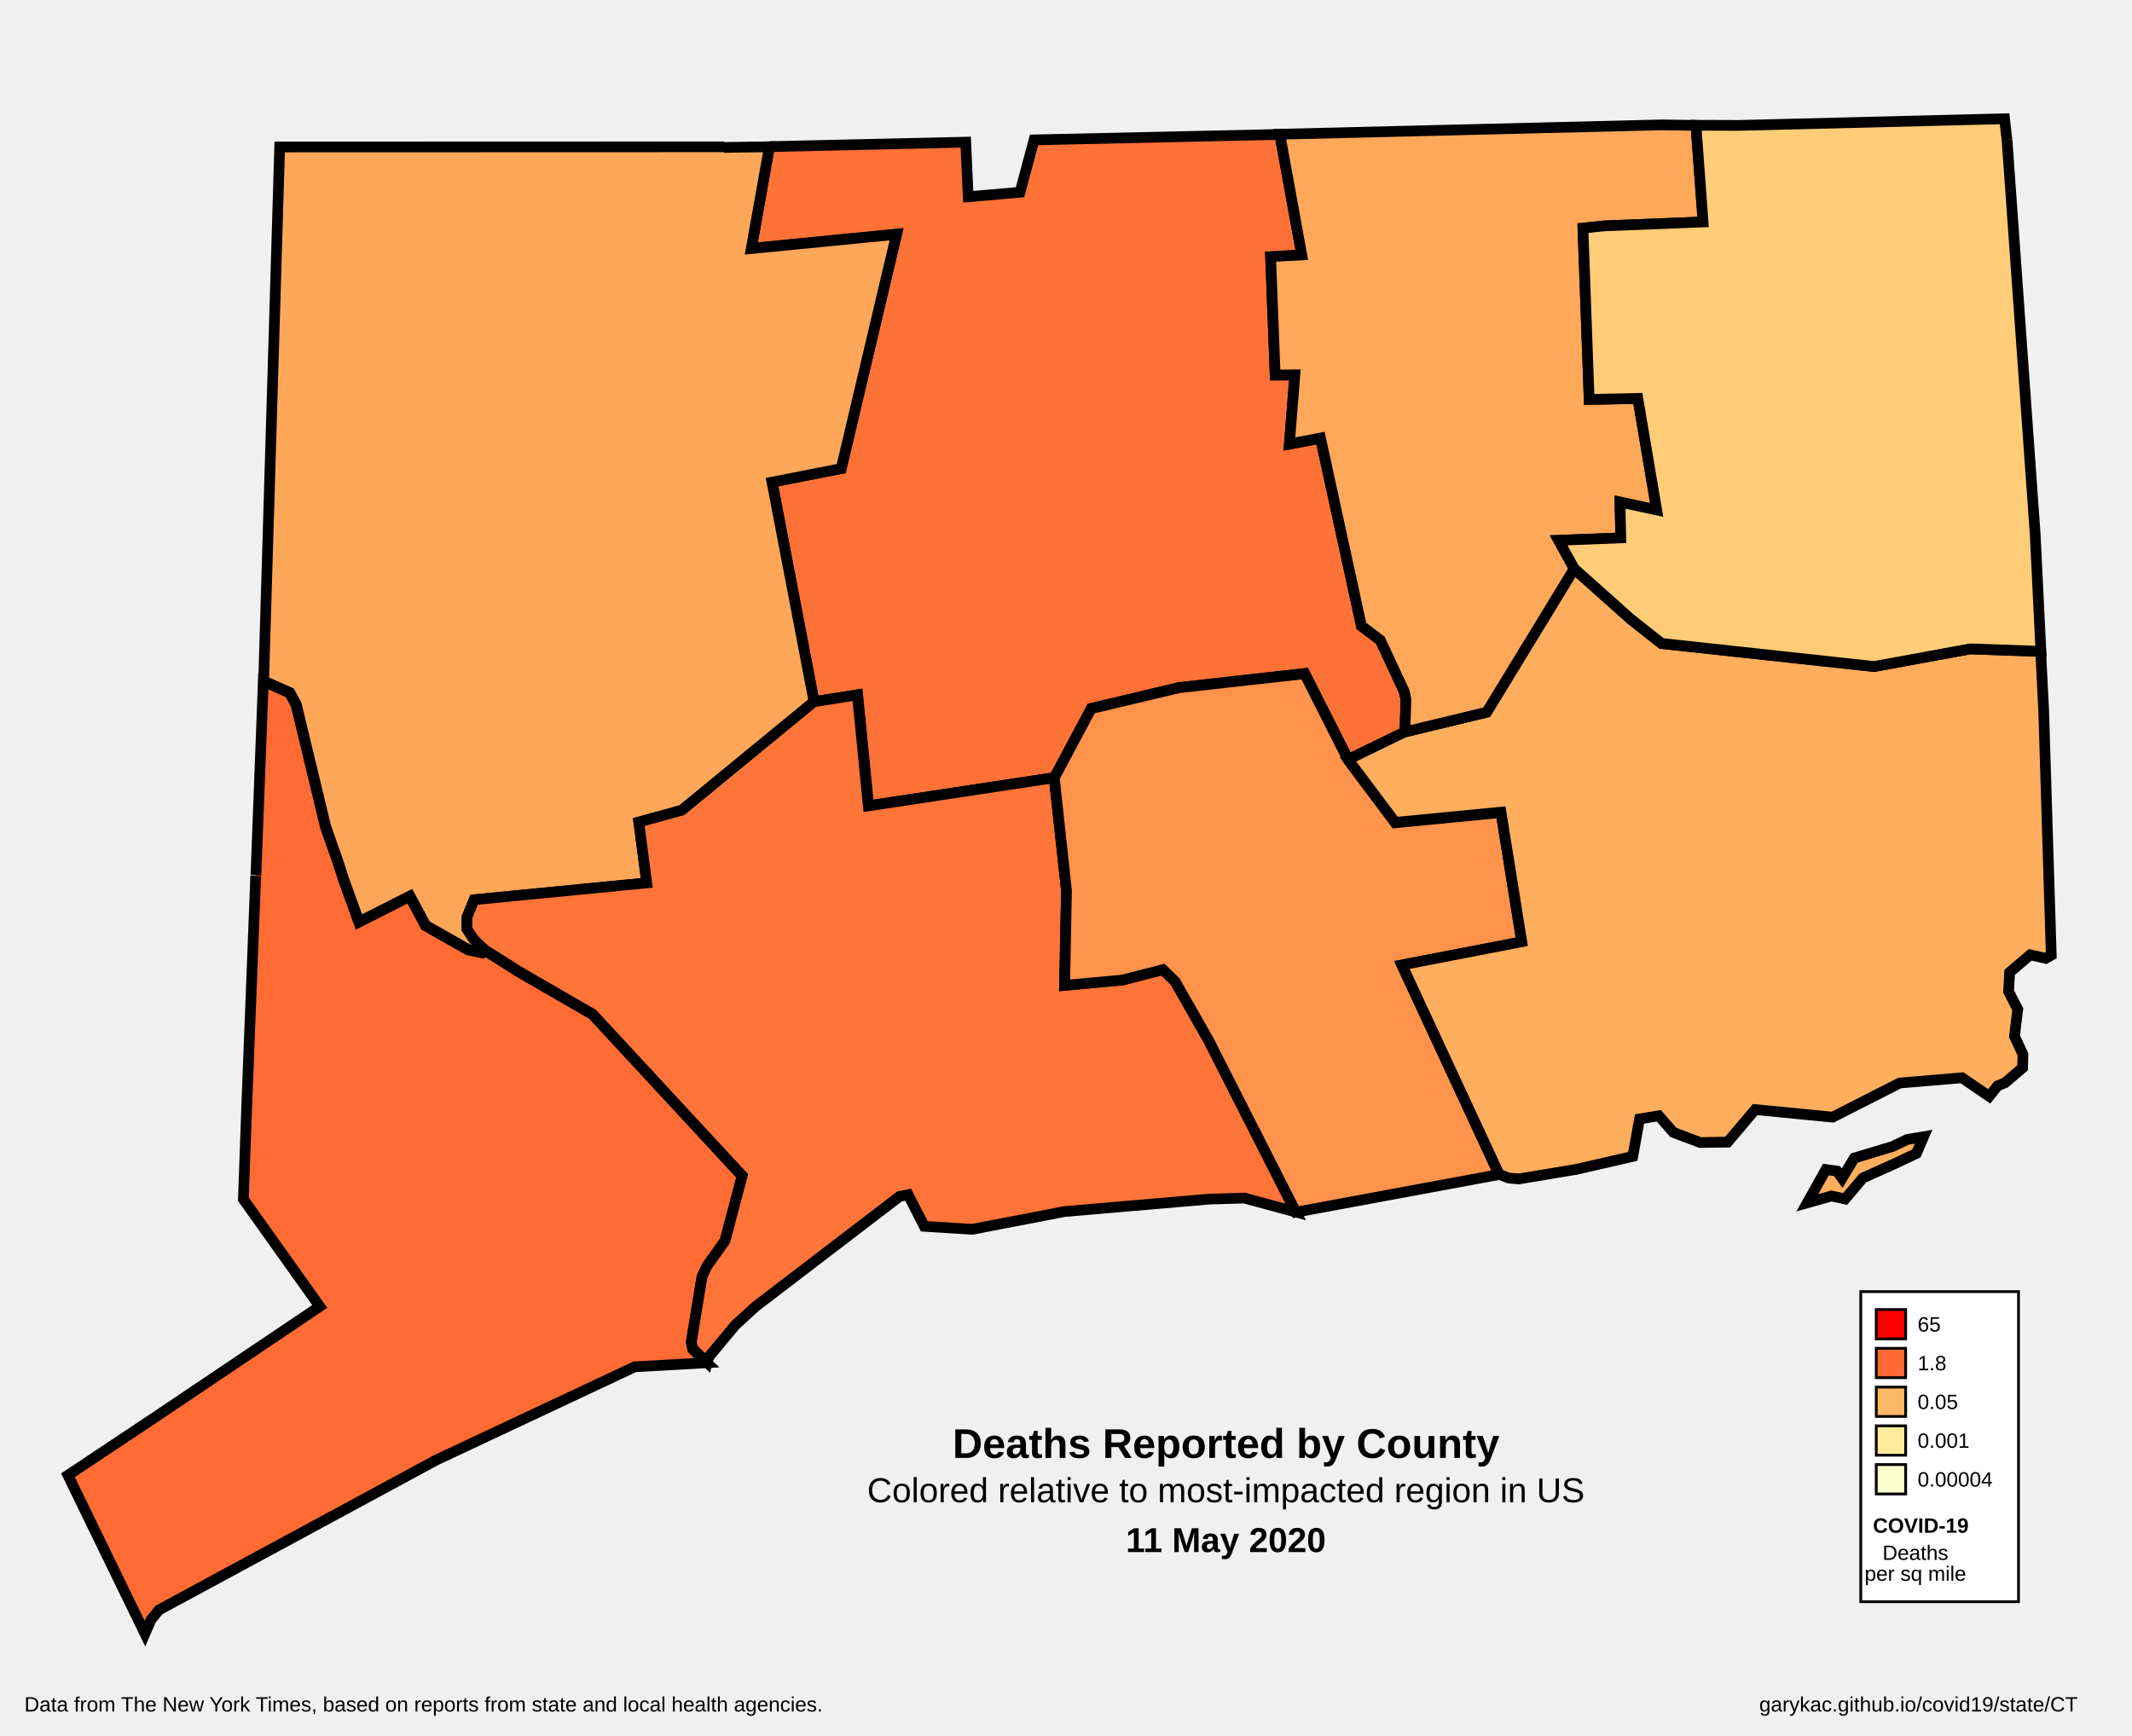
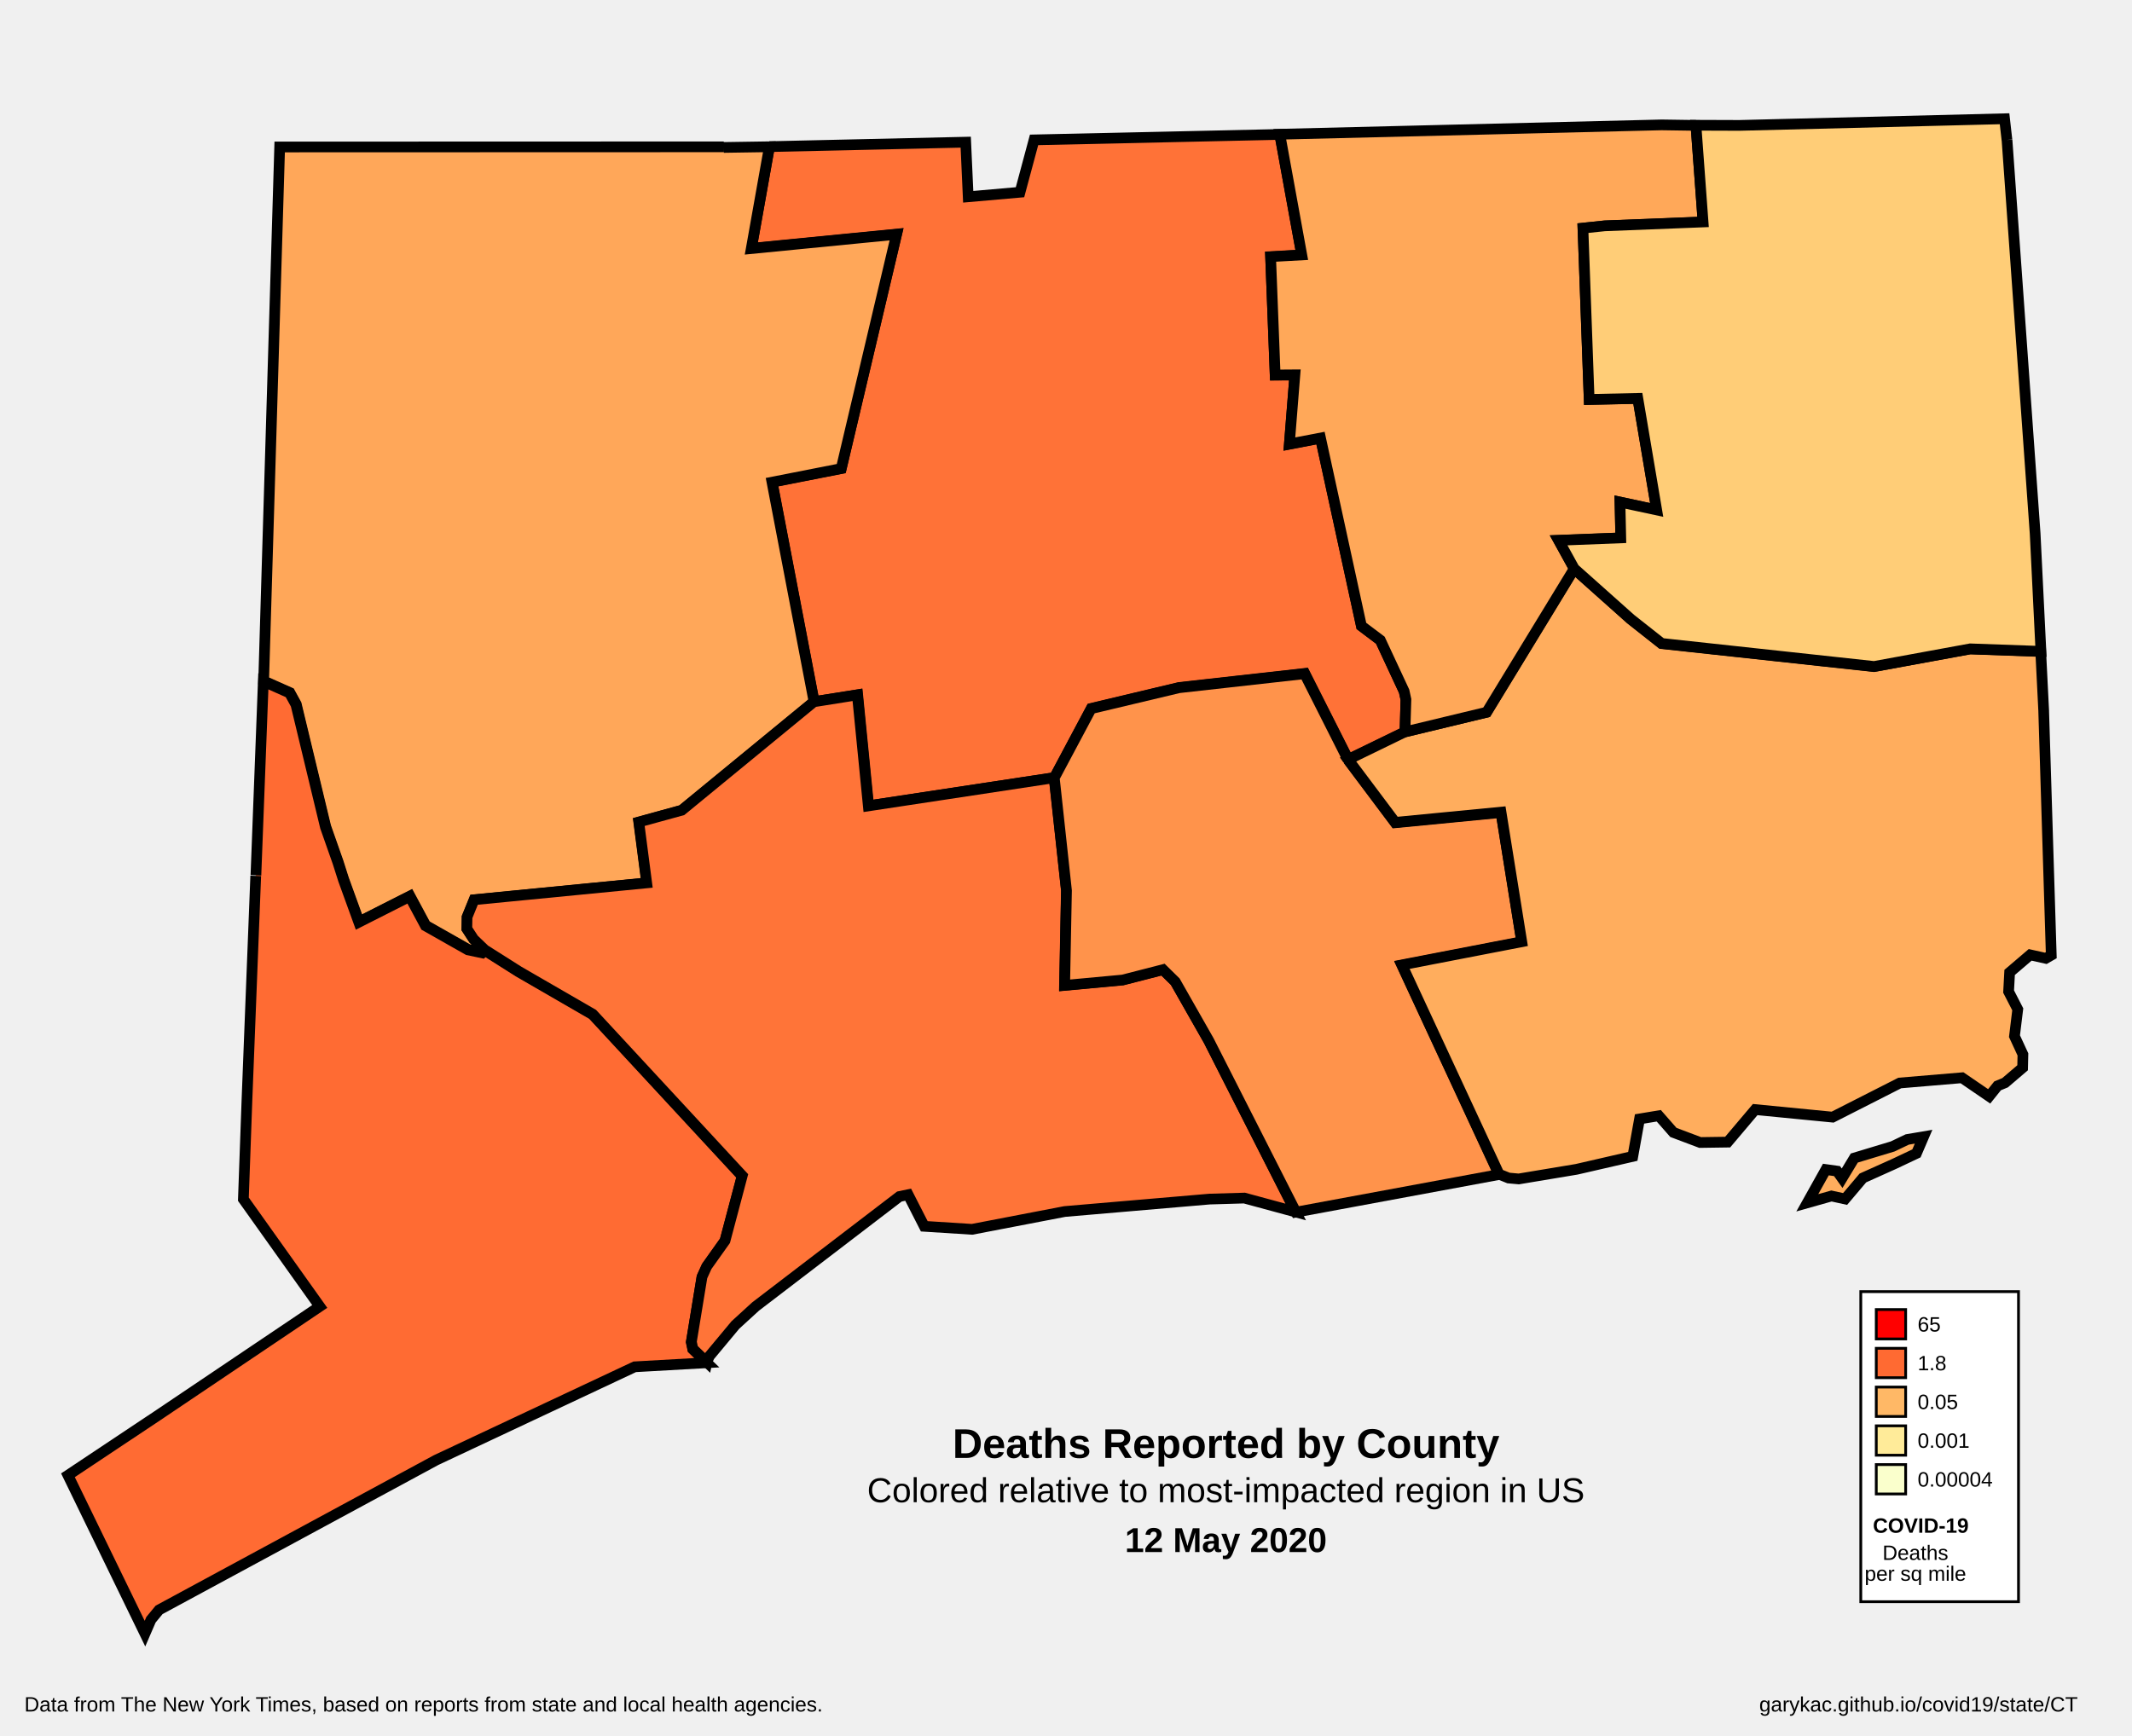
<svg xmlns="http://www.w3.org/2000/svg" width="770" height="627.07" version="1.0" id="svg2">
  <defs id="defs9439" />
  <style id="style6">
  #counties {fill:#d0d0d0;stroke:#000;stroke-width:.178;} 
  #borders {fill:none;stroke:#221e1f;stroke-width:.891;} 
  #separator {fill:none;stroke:#a9a9a9;stroke-width:2.318;}
  #legend-1 {fill:#ff0000;}
  #legend-2 {fill:#ff6a32;}
  #legend-3 {fill:#ffb866;}
  #legend-4 {fill:#ffeb99;}
  #legend-5 {fill:#faffcc;}
  #c09001 {fill:#ff6b33;}
  #c09003 {fill:#ff7237;}
  #c09005 {fill:#ffa759;}
  #c09007 {fill:#ff934b;}
  #c09009 {fill:#ff7438;}
-   #c09011 {fill:#ffae5e;}
+   #c09011 {fill:#ffad5d;}
  #c09013 {fill:#ffa859;}
  #c09015 {fill:#ffcd77;}
 </style>
  <g id="layer1" style="display:inline" transform="translate(0,8.0273438e-6)">
    <g id="g10509" transform="translate(-204.7704,67.74357)">
      <rect y="398.82" x="876.817" height="112.008" width="56.966" id="rect10421" style="fill:#ffffff;fill-opacity:1;stroke:#000000;stroke-width:1;stroke-linecap:round;stroke-linejoin:miter;stroke-miterlimit:4;stroke-dasharray:none;stroke-dashoffset:0;stroke-opacity:1" />
      <rect y="405.301" x="882.409" height="10.615" width="10.615" id="legend-1" style="stroke:#000000;stroke-width:1" />
      <rect style="stroke:#000000;stroke-width:1" id="legend-2" width="10.615" height="10.615" x="882.409" y="419.301" />
      <rect y="433.301" x="882.409" height="10.615" width="10.615" id="legend-3" style="stroke:#000000;stroke-width:1" />
      <rect style="stroke:#000000;stroke-width:1" id="legend-4" width="10.615" height="10.615" x="882.409" y="447.301" />
      <rect y="461.301" x="882.409" height="10.615" width="10.615" id="legend-5" style="stroke:#000000;stroke-width:1" />
      <text id="text10456" y="413.239" x="897.338" style="font-style:normal;font-weight:normal;font-size:7.5px;line-height:125%;font-family:sans-serif;letter-spacing:0px;word-spacing:0px;fill:#000000;fill-opacity:1;stroke:none;stroke-width:1px;stroke-linecap:butt;stroke-linejoin:miter;stroke-opacity:1" xml:space="preserve">
        <tspan style="font-style:normal;font-variant:normal;font-weight:normal;font-stretch:normal;font-family:Arial;-inkscape-font-specification:Arial" y="413.239" x="897.338" id="tspan10458">65</tspan>
      </text>
      <text xml:space="preserve" style="font-style:normal;font-weight:normal;font-size:7.5px;line-height:125%;font-family:sans-serif;letter-spacing:0px;word-spacing:0px;fill:#000000;fill-opacity:1;stroke:none;stroke-width:1px;stroke-linecap:butt;stroke-linejoin:miter;stroke-opacity:1" x="897.338" y="427.239" id="text10460">
        <tspan id="tspan10462" x="897.338" y="427.239" style="font-style:normal;font-variant:normal;font-weight:normal;font-stretch:normal;font-family:Arial;-inkscape-font-specification:Arial">1.8</tspan>
      </text>
      <text id="text10464" y="441.239" x="897.338" style="font-style:normal;font-weight:normal;font-size:7.5px;line-height:125%;font-family:sans-serif;letter-spacing:0px;word-spacing:0px;fill:#000000;fill-opacity:1;stroke:none;stroke-width:1px;stroke-linecap:butt;stroke-linejoin:miter;stroke-opacity:1" xml:space="preserve">
        <tspan style="font-style:normal;font-variant:normal;font-weight:normal;font-stretch:normal;font-family:Arial;-inkscape-font-specification:Arial" y="441.239" x="897.338" id="tspan10466">0.05</tspan>
      </text>
      <text xml:space="preserve" style="font-style:normal;font-weight:normal;font-size:7.5px;line-height:125%;font-family:sans-serif;letter-spacing:0px;word-spacing:0px;fill:#000000;fill-opacity:1;stroke:none;stroke-width:1px;stroke-linecap:butt;stroke-linejoin:miter;stroke-opacity:1" x="897.338" y="455.239" id="text10468">
        <tspan id="tspan10470" x="897.338" y="455.239" style="font-style:normal;font-variant:normal;font-weight:normal;font-stretch:normal;font-family:Arial;-inkscape-font-specification:Arial">0.001</tspan>
      </text>
      <text id="text10472" y="469.239" x="897.338" style="font-style:normal;font-weight:normal;font-size:7.5px;line-height:125%;font-family:sans-serif;letter-spacing:0px;word-spacing:0px;fill:#000000;fill-opacity:1;stroke:none;stroke-width:1px;stroke-linecap:butt;stroke-linejoin:miter;stroke-opacity:1" xml:space="preserve">
        <tspan style="font-style:normal;font-variant:normal;font-weight:normal;font-stretch:normal;font-family:Arial;-inkscape-font-specification:Arial" y="469.239" x="897.338" id="tspan10474">0.00004</tspan>
      </text>
      <g transform="translate(0,-2.192453)" id="g10492">
        <text xml:space="preserve" style="font-style:normal;font-weight:normal;font-size:7.5px;line-height:125%;font-family:sans-serif;text-align:center;letter-spacing:0px;word-spacing:0px;text-anchor:middle;fill:#000000;fill-opacity:1;stroke:none;stroke-width:1px;stroke-linecap:butt;stroke-linejoin:miter;stroke-opacity:1" x="905.319" y="497.919" id="text10480">
          <tspan id="tspan10482" x="905.319" y="497.919" style="font-style:normal;font-variant:normal;font-weight:normal;font-stretch:normal;font-family:Arial;-inkscape-font-specification:Arial;text-align:center;text-anchor:middle">Deaths</tspan>
        </text>
        <text id="text10484" y="505.458" x="905.319" style="font-style:normal;font-weight:normal;font-size:7.5px;line-height:125%;font-family:sans-serif;text-align:center;letter-spacing:0px;word-spacing:0px;text-anchor:middle;fill:#000000;fill-opacity:1;stroke:none;stroke-width:1px;stroke-linecap:butt;stroke-linejoin:miter;stroke-opacity:1" xml:space="preserve">
          <tspan style="font-style:normal;font-variant:normal;font-weight:normal;font-stretch:normal;font-family:Arial;-inkscape-font-specification:Arial;text-align:center;text-anchor:middle" y="505.458" x="905.319" id="tspan10486">per sq mile</tspan>
        </text>
      </g>
      <text id="text10488" y="485.919" x="905.319" style="font-style:normal;font-weight:normal;font-size:7.5px;line-height:125%;font-family:sans-serif;text-align:center;letter-spacing:0px;word-spacing:0px;text-anchor:middle;fill:#000000;fill-opacity:1;stroke:none;stroke-width:1px;stroke-linecap:butt;stroke-linejoin:miter;stroke-opacity:1" xml:space="preserve">
        <tspan style="font-style:normal;font-variant:normal;font-weight:bold;font-stretch:normal;font-family:Arial;-inkscape-font-specification:'Arial Bold';text-align:center;text-anchor:middle" y="485.919" x="905.319" id="tspan10490">COVID-19</tspan>
      </text>
    </g>
    <text xml:space="preserve" style="font-style:normal;font-weight:normal;font-size:7.5px;line-height:125%;font-family:sans-serif;text-align:center;letter-spacing:0px;word-spacing:0px;text-anchor:middle;fill:#000000;fill-opacity:1;stroke:none;stroke-width:1px;stroke-linecap:butt;stroke-linejoin:miter;stroke-opacity:1" x="157.849" y="618.237" id="text10498">
      <tspan id="tspan10500" x="157.849" y="618.237" style="font-style:normal;font-variant:normal;font-weight:normal;font-stretch:normal;font-family:Arial;-inkscape-font-specification:Arial;text-align:center;text-anchor:middle">Data from The New York Times, based on reports from state and local health agencies.</tspan>
    </text>
    <g id="g10510" transform="translate(-212,-32)">
      <text xml:space="preserve" style="font-style:normal;font-weight:normal;font-size:7.5px;line-height:125%;font-family:sans-serif;text-align:center;letter-spacing:0px;word-spacing:0px;text-anchor:middle;fill:#000000;fill-opacity:1;stroke:none;stroke-width:1px;stroke-linecap:butt;stroke-linejoin:miter;stroke-opacity:1" x="661.613" y="558.64" id="text10502">
        <tspan id="tspan10504" x="661.613" y="558.64" style="font-style:normal;font-variant:normal;font-weight:bold;font-stretch:normal;font-size:15px;font-family:Arial;-inkscape-font-specification:'Arial Bold';text-align:center;text-anchor:middle">Deaths Reported by County</tspan>
      </text>
      <text id="text10506" y="574.64" x="661.57" style="font-style:normal;font-weight:normal;font-size:7.5px;line-height:125%;font-family:sans-serif;text-align:center;letter-spacing:0px;word-spacing:0px;text-anchor:middle;fill:#000000;fill-opacity:1;stroke:none;stroke-width:1px;stroke-linecap:butt;stroke-linejoin:miter;stroke-opacity:1" xml:space="preserve">
        <tspan style="font-style:normal;font-variant:normal;font-weight:normal;font-stretch:normal;font-size:12.5px;font-family:Arial;-inkscape-font-specification:Arial;text-align:center;text-anchor:middle" y="574.64" x="661.57" id="tspan10508">Colored relative to most-impacted region in US</tspan>
      </text>
      <text xml:space="preserve" style="font-style:normal;font-weight:normal;font-size:7.5px;line-height:125%;font-family:sans-serif;text-align:center;letter-spacing:0px;word-spacing:0px;text-anchor:middle;fill:#000000;fill-opacity:1;stroke:none;stroke-width:1px;stroke-linecap:butt;stroke-linejoin:miter;stroke-opacity:1" x="661.57" y="592.64" id="text10536">
-         <tspan id="tspan10538" x="661.57" y="592.64" style="font-style:normal;font-variant:normal;font-weight:bold;font-stretch:normal;font-size:12.5px;font-family:Arial;-inkscape-font-specification:'Arial Bold';text-align:center;text-anchor:middle">11 May 2020</tspan>
+         <tspan id="tspan10538" x="661.57" y="592.64" style="font-style:normal;font-variant:normal;font-weight:bold;font-stretch:normal;font-size:12.5px;font-family:Arial;-inkscape-font-specification:'Arial Bold';text-align:center;text-anchor:middle">12 May 2020</tspan>
      </text>
    </g>
    <text id="text10516" y="618.237" x="760.184" style="font-style:normal;font-weight:normal;font-size:7.5px;line-height:125%;font-family:sans-serif;text-align:end;letter-spacing:0px;word-spacing:0px;text-anchor:end;fill:#000000;fill-opacity:1;stroke:none;stroke-width:1px;stroke-linecap:butt;stroke-linejoin:miter;stroke-opacity:1" xml:space="preserve">
      <tspan style="font-style:normal;font-variant:normal;font-weight:normal;font-stretch:normal;font-family:Arial;-inkscape-font-specification:Arial;text-align:end;text-anchor:end" y="618.237" x="760.184" id="tspan10518">garykac.github.io/covid19/state/CT</tspan>
    </text>
  </g>
  <g id="layer2" style="display:inline;fill:#fff;stroke:#000;stroke-width:.178;" transform="translate(0,8.0273438e-6)">
    <g id="g25715" transform="matrix(21.25311,4.488403,-4.488403,21.25311,-18299.513,-7683.981)">
      <path id="c09003" d="m 910.38,171.777 3.178,-0.747 0.228,0.88 0.827,-0.252 0.049,-0.9 3.979,-0.933 0.772,1.888 -0.501,0.135 0.481,1.91 0.32,-0.07 0.148,1.144 0.486,-0.204 1.311,2.916 0.357,0.167 0.563,0.75 0.057,0.127 0.096,0.531 -0.827,0.643 -1.004,-1.253 -1.995,0.66 -1.357,0.642 -0.362,1.253 -2.927,1.097 -0.56,-1.769 -0.684,0.262 -1.439,-3.43 1.079,-0.459 0.095,-4.002 -2.314,0.731 -0.055,-1.719" style="stroke:#000" />
      <path id="c09005" d="m 909.64,171.947 0.74,-0.168 0.055,1.719 2.314,-0.731 -0.095,4.002 -1.079,0.459 1.439,3.43 -1.776,2.218 -0.659,0.34 0.338,0.963 -2.75,0.867 -0.055,0.306 0.037,0.191 0.146,0.146 0.218,0.136 -0.032,0.05 -0.241,0 -0.775,-0.246 -0.357,-0.423 -0.739,0.594 -0.397,-0.639 -0.15,-0.264 -0.323,-0.531 -0.9,-1.89 -0.144,-0.168 -0.467,-0.1 -1.574,-8.743 7.224,-1.528" style="stroke:#000" />
      <path id="c09001" d="m 904.53,185.397 -0.546,-3.182 0.467,0.1 0.144,0.168 0.9,1.89 0.323,0.531 0.15,0.264 0.397,0.639 0.739,-0.594 0.357,0.423 0.775,0.246 0.241,0 0.032,-0.05 0.626,0.233 1.351,0.442 2.988,2.115 -0.057,1.116 -0.209,0.481 -0.041,0.186 0.05,1.094 0.048,0.109 0.275,0.171 -1.159,0.314 -2.91,2.2 -3.992,3.389 -0.098,0.188 -0.05,0.247 -1.797,-2.312 1.252,-1.278 2.264,-2.334 -1.611,-1.483 -0.282,-1.623 -0.628,-3.68" style="stroke:#000" />
      <path id="c09009" d="m 917.18,181.067 0.587,1.792 0.295,1.549 0.926,-0.287 0.62,-0.307 0.241,0.154 0.747,0.843 2.007,2.492 -0.884,-0.05 -0.562,0.136 -2.314,0.7 -1.446,0.608 -0.788,0.115 -0.371,-0.459 -0.136,0.06 -1.961,2.283 -0.266,0.371 -0.314,0.594 -0.021,0.09 0,0.02 -0.275,-0.171 -0.048,-0.109 -0.05,-1.094 0.041,-0.186 0.209,-0.481 0.057,-1.116 -2.988,-2.115 -1.351,-0.442 -0.626,-0.233 -0.218,-0.136 -0.146,-0.146 -0.037,-0.191 0.055,-0.306 2.75,-0.867 -0.338,-0.963 0.659,-0.34 1.776,-2.218 0.684,-0.262 0.56,1.769 2.927,-1.097" style="stroke:#000" />
      <path id="c09007" d="m 921.9,179.767 0.983,0.861 1.686,-0.53 0.783,2.037 -1.87,0.789 2.299,3.071 -3.175,1.31 -2.007,-2.492 -0.747,-0.843 -0.241,-0.154 -0.62,0.307 -0.926,0.287 -0.296,-1.549 -0.586,-1.792 0.362,-1.253 1.357,-0.642 1.995,-0.66 1.004,1.253" style="stroke:#000" />
      <path id="c09011" d="m 933.05,176.587 0.961,3.942 -0.078,0.07 -0.266,-0.003 -0.274,0.356 0.049,0.315 0.21,0.258 0.039,0.448 0.2,0.268 0.041,0.218 -0.234,0.304 -0.111,0.076 -0.101,0.2 -0.506,-0.209 -0.994,0.299 -0.629,0.507 -0.346,0.279 -1.286,0.143 -0.336,0.624 -0.446,0.101 -0.47,-0.072 -0.295,-0.221 -0.302,0.118 0.019,0.632 -0.871,0.404 -0.907,0.355 -0.169,0.02 -0.168,-0.03 -2.299,-3.071 1.87,-0.789 -0.783,-2.037 -1.686,0.53 -0.983,-0.861 0.827,-0.643 1.262,-0.601 0.931,-2.636 1.093,0.626 0.587,0.291 3.535,-0.355 1.503,-0.617 1.159,-0.202 0.255,0.965 m -2.158,8.807 0.188,-0.605 0.187,-0.013 0.107,0.098 0.129,-0.37 0.584,-0.32 0.214,-0.164 0.256,-0.101 -0.059,0.296 -0.328,0.249 -0.459,0.335 -0.217,0.403 -0.232,-0.002 z" style="stroke:#000" />
      <path id="c09013" d="m 925.38,168.247 0.448,1.549 -1.587,0.401 -0.346,0.112 0.69,2.766 0.788,-0.184 0.69,1.75 -0.624,-0.002 0.136,0.58 -1.003,0.253 0.351,0.407 -0.931,2.636 -1.262,0.601 -0.096,-0.531 -0.057,-0.127 -0.563,-0.75 -0.357,-0.167 -1.311,-2.916 -0.486,0.204 -0.148,-1.144 -0.32,0.07 -0.481,-1.91 0.501,-0.135 -0.772,-1.888 6.179,-1.464 0.562,-0.11" style="stroke:#000" />
      <path id="c09015" d="m 930.49,167.417 1.81,6.307 0.499,1.897 -1.159,0.202 -1.503,0.617 -3.535,0.355 -0.587,-0.291 -1.093,-0.626 -0.351,-0.407 1.003,-0.253 -0.136,-0.58 0.624,0.002 -0.69,-1.75 -0.788,0.184 -0.69,-2.766 0.346,-0.112 1.587,-0.401 -0.448,-1.549 0.708,-0.147 4.29,-1.019 0.112,0.337" style="stroke:#000" />
    </g>
  </g>
</svg>
